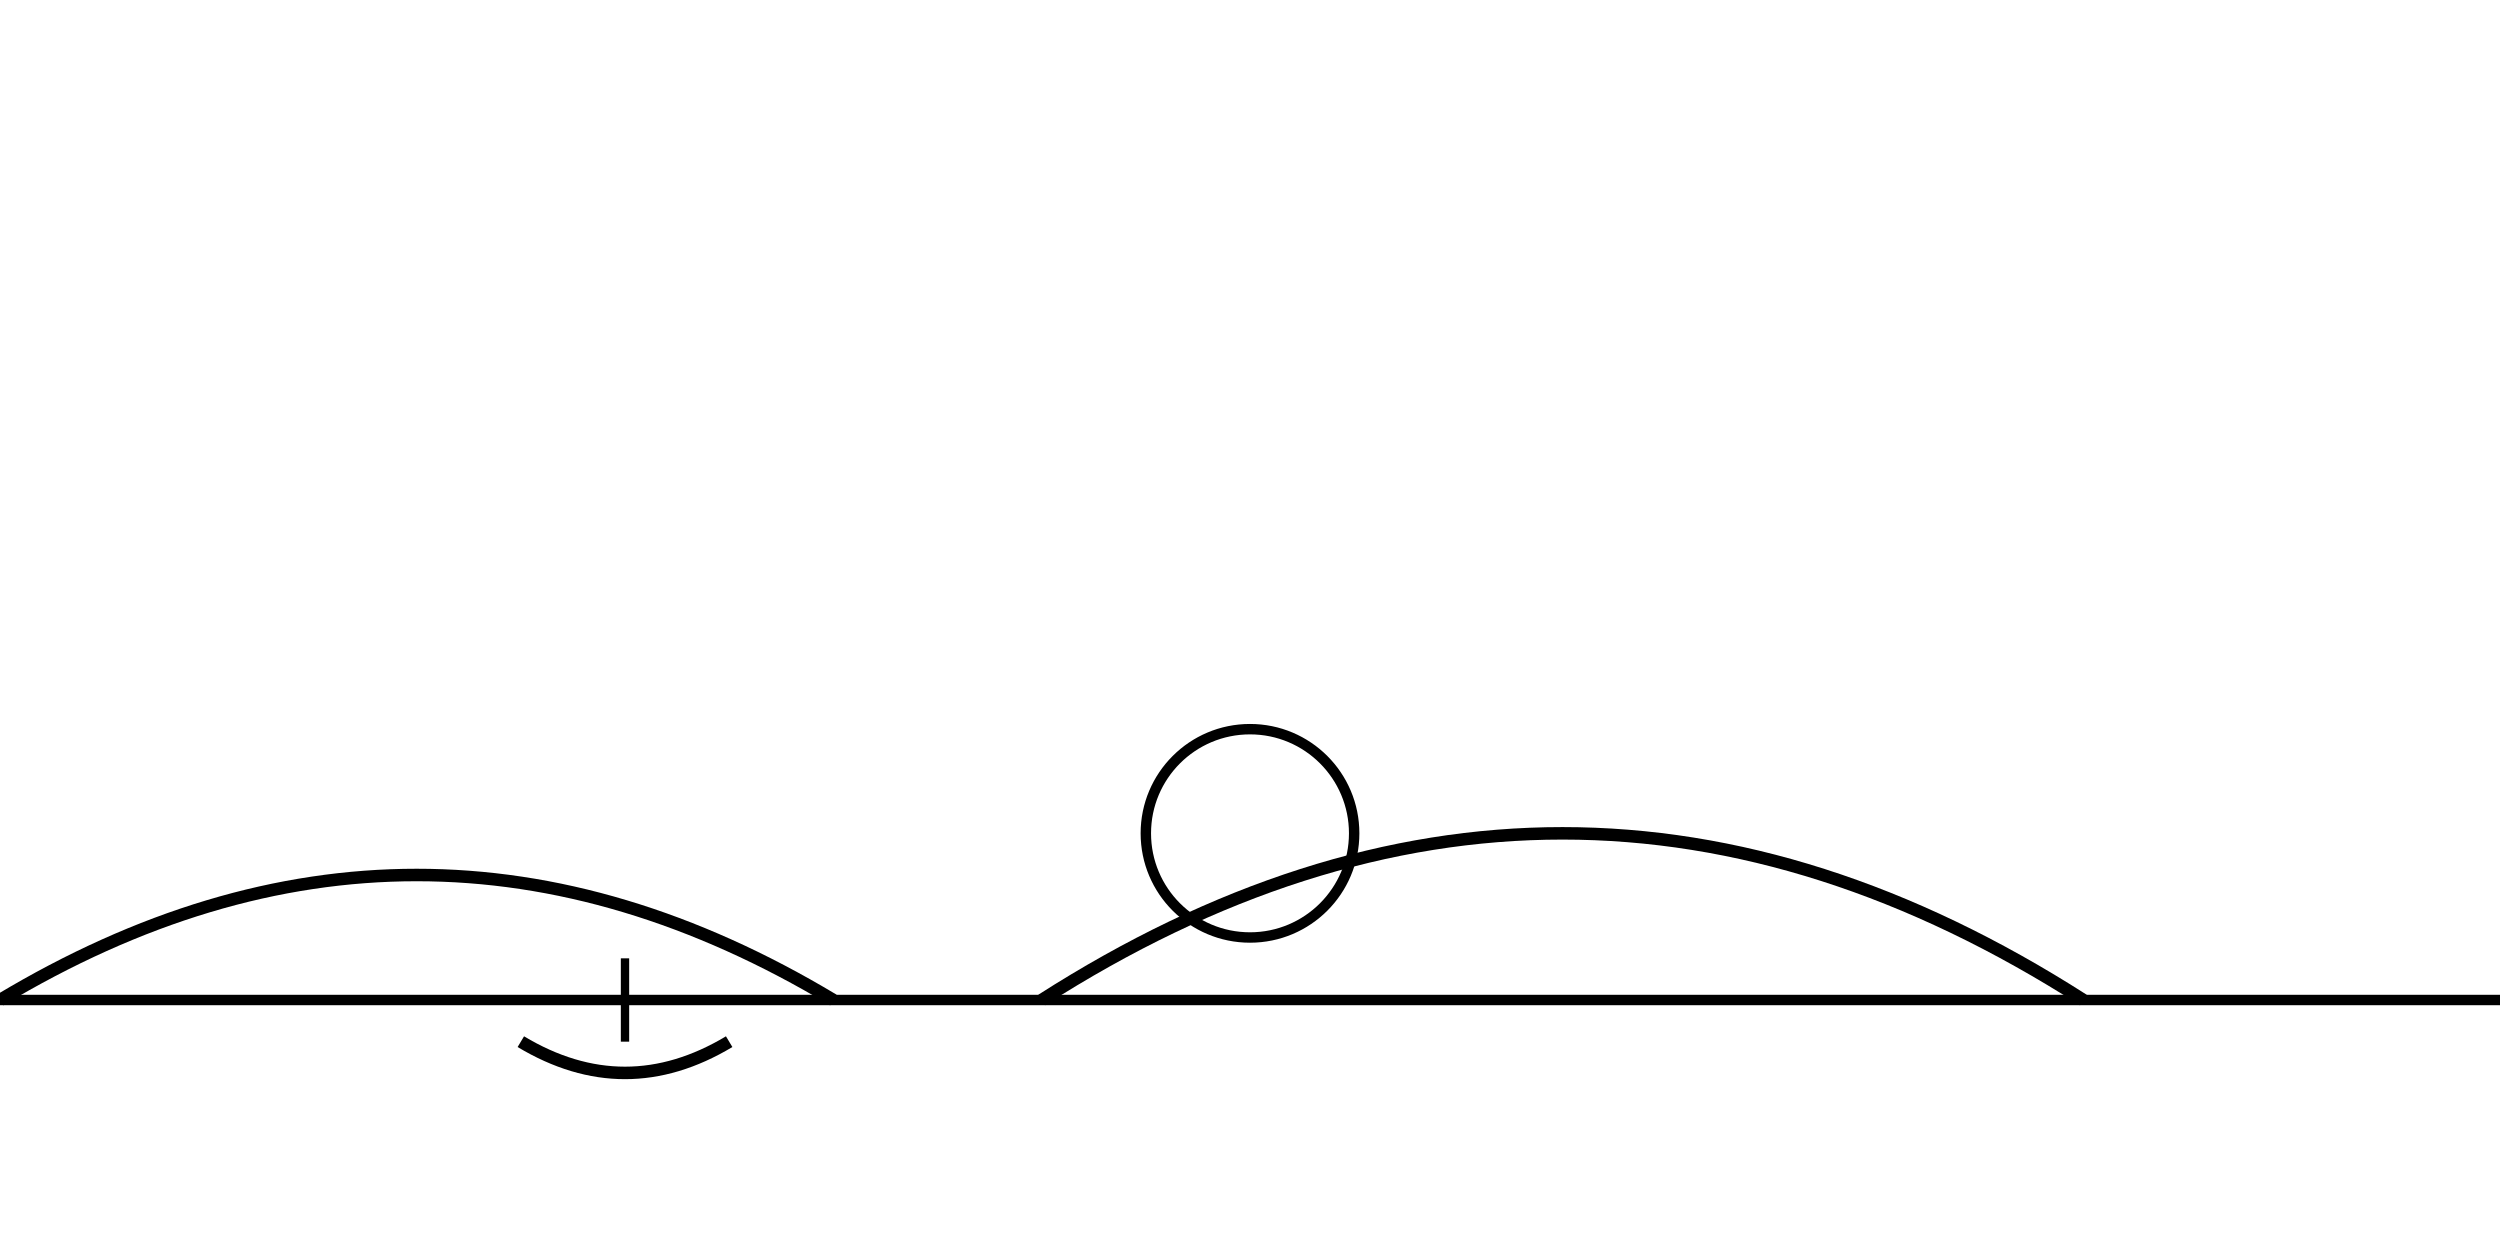
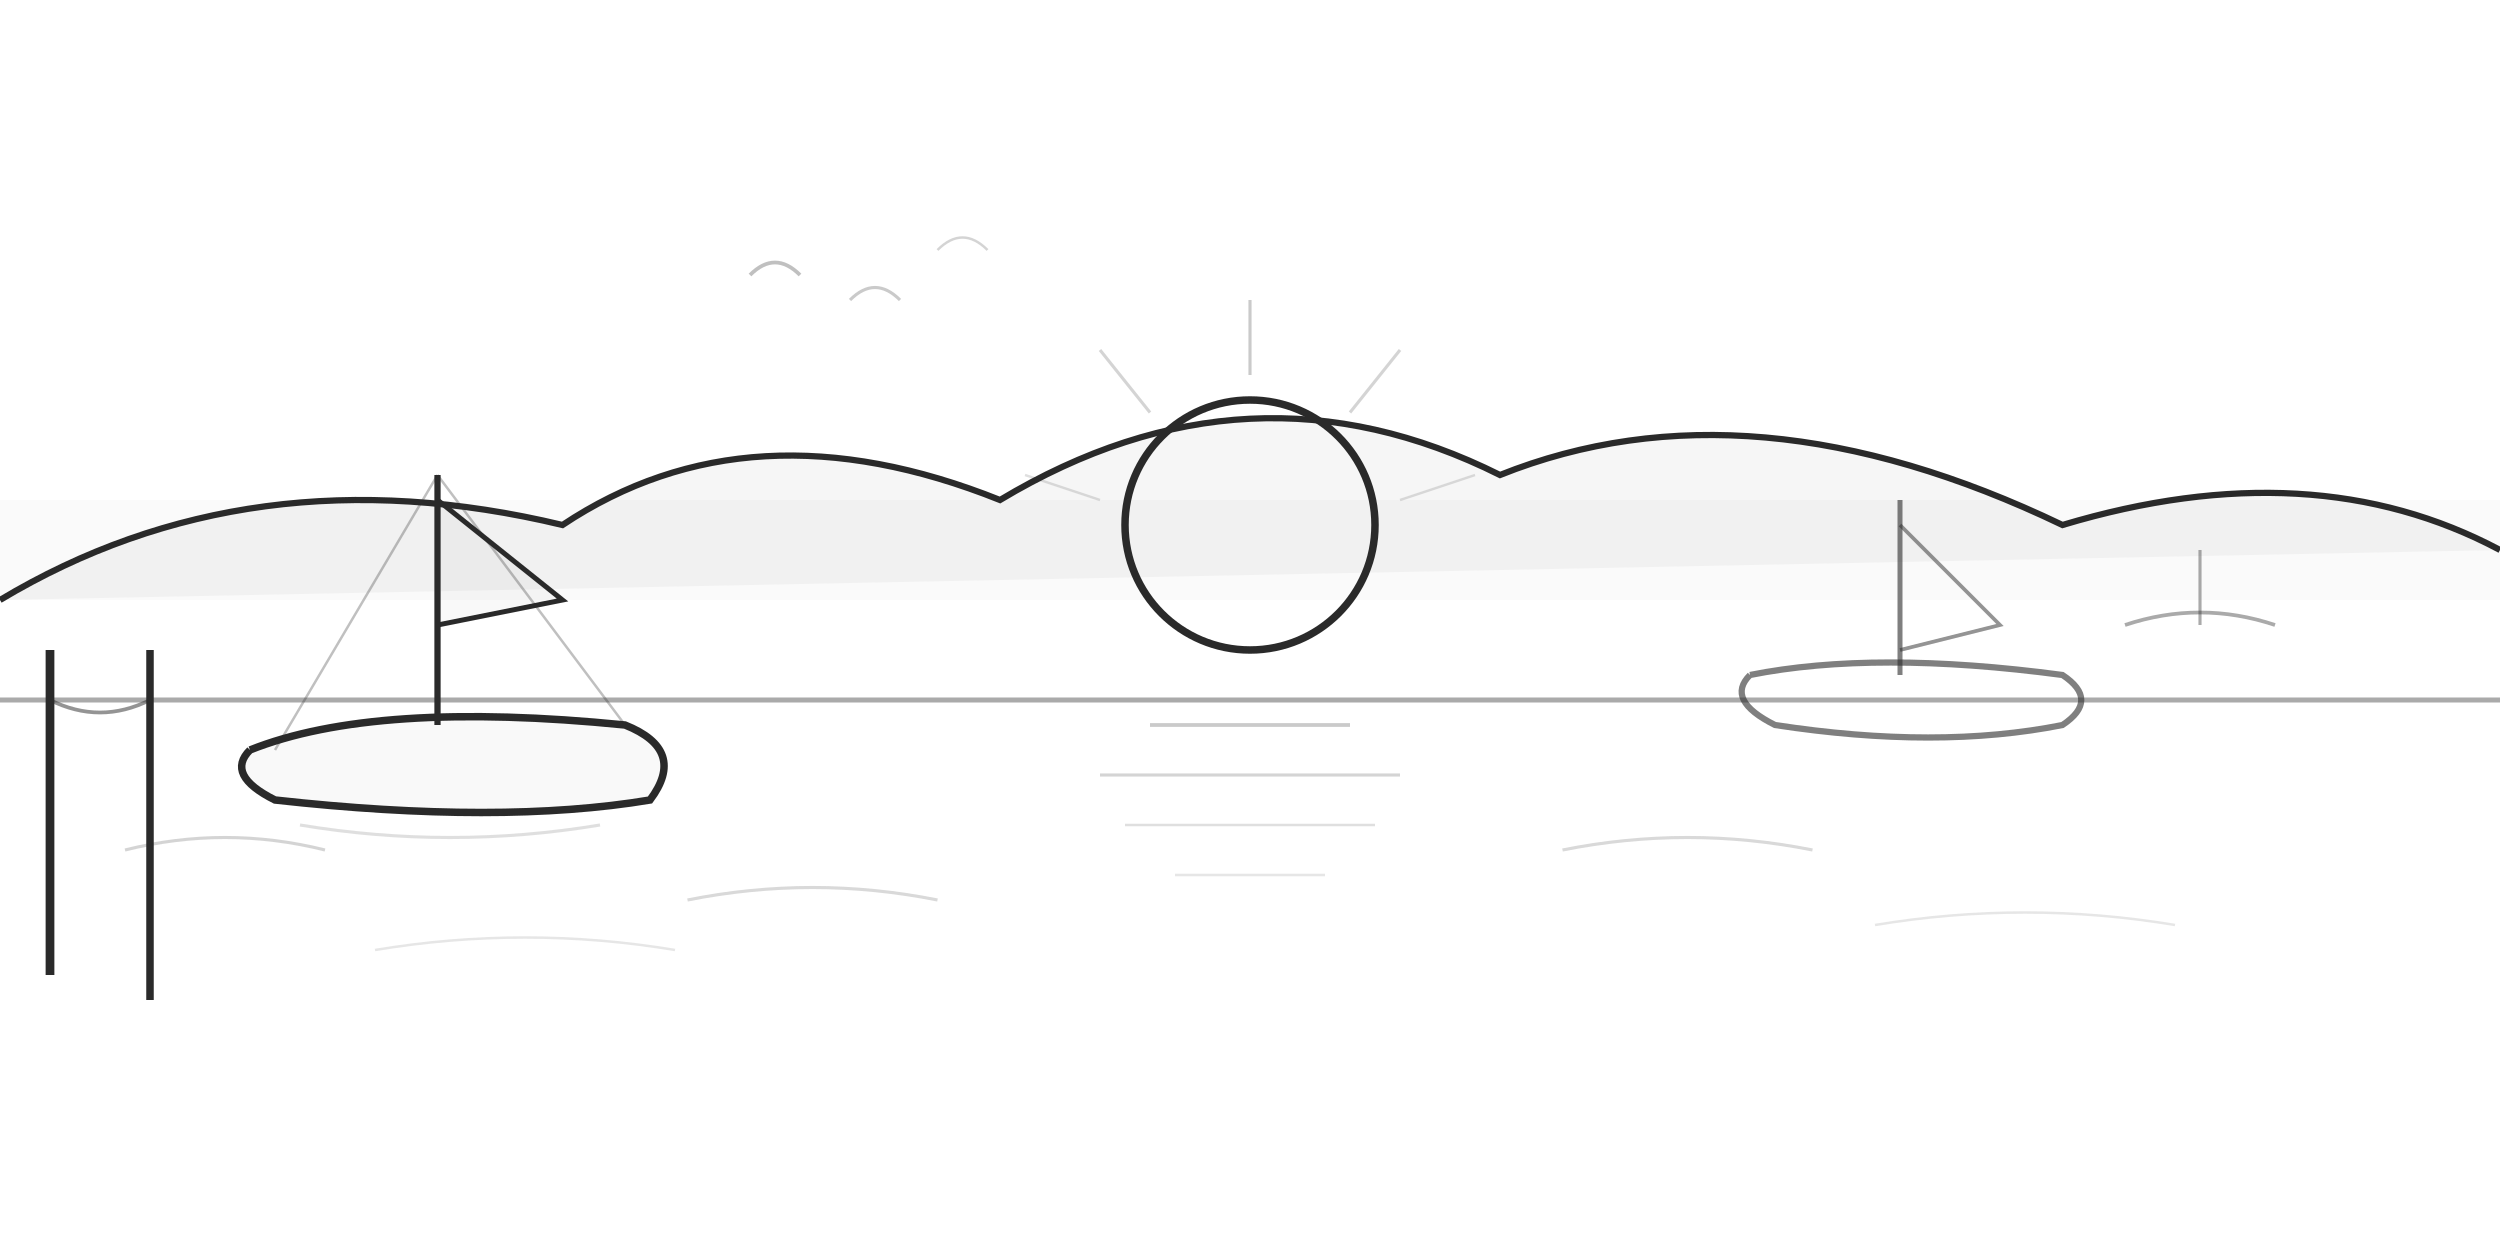
- <svg xmlns="http://www.w3.org/2000/svg" viewBox="0 0 120 60" fill="none" stroke="black">
-   <line x1="0" y1="48" x2="120" y2="48" stroke-width="0.5" />
-   <path d="M0 48 Q20 36 40 48" stroke-width="0.6" />
-   <path d="M50 48 Q75 32 100 48" stroke-width="0.6" />
-   <circle cx="60" cy="40" r="5" stroke-width="0.5" />
-   <path d="M25 50 Q30 53 35 50" stroke-width="0.6" />
-   <line x1="30" y1="50" x2="30" y2="46" stroke-width="0.4" />
+ <svg xmlns="http://www.w3.org/2000/svg" viewBox="0 0 200 100" fill="none">
+   <rect x="0" y="40" width="200" height="8" stroke="none" fill="#2a2a2a" fill-opacity="0.02" />
+   <path d="M0 48 Q20 36 45 42 Q60 32 80 40 Q100 28 120 38 Q140 30 165 42 Q185 36 200 44" stroke="#2a2a2a" stroke-width="0.5" fill="#2a2a2a" fill-opacity="0.04" />
+   <circle cx="100" cy="42" r="10" stroke="#2a2a2a" stroke-width="0.6" />
+   <line x1="100" y1="30" x2="100" y2="24" stroke="#2a2a2a" stroke-width="0.25" opacity="0.25" />
+   <line x1="108" y1="33" x2="112" y2="28" stroke="#2a2a2a" stroke-width="0.25" opacity="0.2" />
+   <line x1="92" y1="33" x2="88" y2="28" stroke="#2a2a2a" stroke-width="0.25" opacity="0.2" />
+   <line x1="112" y1="40" x2="118" y2="38" stroke="#2a2a2a" stroke-width="0.2" opacity="0.15" />
+   <line x1="88" y1="40" x2="82" y2="38" stroke="#2a2a2a" stroke-width="0.2" opacity="0.15" />
+   <line x1="0" y1="56" x2="200" y2="56" stroke="#2a2a2a" stroke-width="0.4" opacity="0.4" />
+   <line x1="92" y1="58" x2="108" y2="58" stroke="#2a2a2a" stroke-width="0.3" opacity="0.25" />
+   <line x1="88" y1="62" x2="112" y2="62" stroke="#2a2a2a" stroke-width="0.25" opacity="0.2" />
+   <line x1="90" y1="66" x2="110" y2="66" stroke="#2a2a2a" stroke-width="0.2" opacity="0.15" />
+   <line x1="94" y1="70" x2="106" y2="70" stroke="#2a2a2a" stroke-width="0.2" opacity="0.12" />
+   <path d="M20 60 Q30 56 50 58 Q55 60 52 64 Q40 66 22 64 Q18 62 20 60" stroke="#2a2a2a" stroke-width="0.6" fill="#2a2a2a" fill-opacity="0.03" />
+   <line x1="35" y1="58" x2="35" y2="38" stroke="#2a2a2a" stroke-width="0.5" />
+   <path d="M35 40 L45 48 L35 50" stroke="#2a2a2a" stroke-width="0.4" fill="#2a2a2a" fill-opacity="0.03" />
+   <line x1="35" y1="38" x2="22" y2="60" stroke="#2a2a2a" stroke-width="0.2" opacity="0.3" />
+   <line x1="35" y1="38" x2="50" y2="58" stroke="#2a2a2a" stroke-width="0.2" opacity="0.3" />
+   <path d="M24 66 Q36 68 48 66" stroke="#2a2a2a" stroke-width="0.25" opacity="0.15" />
+   <path d="M140 54 Q150 52 165 54 Q168 56 165 58 Q155 60 142 58 Q138 56 140 54" stroke="#2a2a2a" stroke-width="0.5" opacity="0.6" />
+   <line x1="152" y1="54" x2="152" y2="40" stroke="#2a2a2a" stroke-width="0.4" opacity="0.6" />
+   <path d="M152 42 L160 50 L152 52" stroke="#2a2a2a" stroke-width="0.3" opacity="0.5" />
+   <path d="M170 50 Q176 48 182 50" stroke="#2a2a2a" stroke-width="0.3" opacity="0.4" />
+   <line x1="176" y1="50" x2="176" y2="44" stroke="#2a2a2a" stroke-width="0.25" opacity="0.4" />
+   <path d="M10 68 Q18 66 26 68" stroke="#2a2a2a" stroke-width="0.25" opacity="0.2" />
+   <path d="M55 72 Q65 70 75 72" stroke="#2a2a2a" stroke-width="0.25" opacity="0.18" />
+   <path d="M125 68 Q135 66 145 68" stroke="#2a2a2a" stroke-width="0.25" opacity="0.18" />
+   <path d="M30 76 Q42 74 54 76" stroke="#2a2a2a" stroke-width="0.2" opacity="0.12" />
+   <path d="M150 74 Q162 72 174 74" stroke="#2a2a2a" stroke-width="0.2" opacity="0.12" />
+   <line x1="4" y1="52" x2="4" y2="78" stroke="#2a2a2a" stroke-width="0.7" />
+   <line x1="12" y1="52" x2="12" y2="80" stroke="#2a2a2a" stroke-width="0.6" />
+   <path d="M4 56 Q8 58 12 56" stroke="#2a2a2a" stroke-width="0.3" opacity="0.5" />
+   <path d="M60 22 Q62 20 64 22" stroke="#2a2a2a" stroke-width="0.3" opacity="0.3" />
+   <path d="M68 24 Q70 22 72 24" stroke="#2a2a2a" stroke-width="0.25" opacity="0.25" />
+   <path d="M75 20 Q77 18 79 20" stroke="#2a2a2a" stroke-width="0.2" opacity="0.2" />
</svg>
